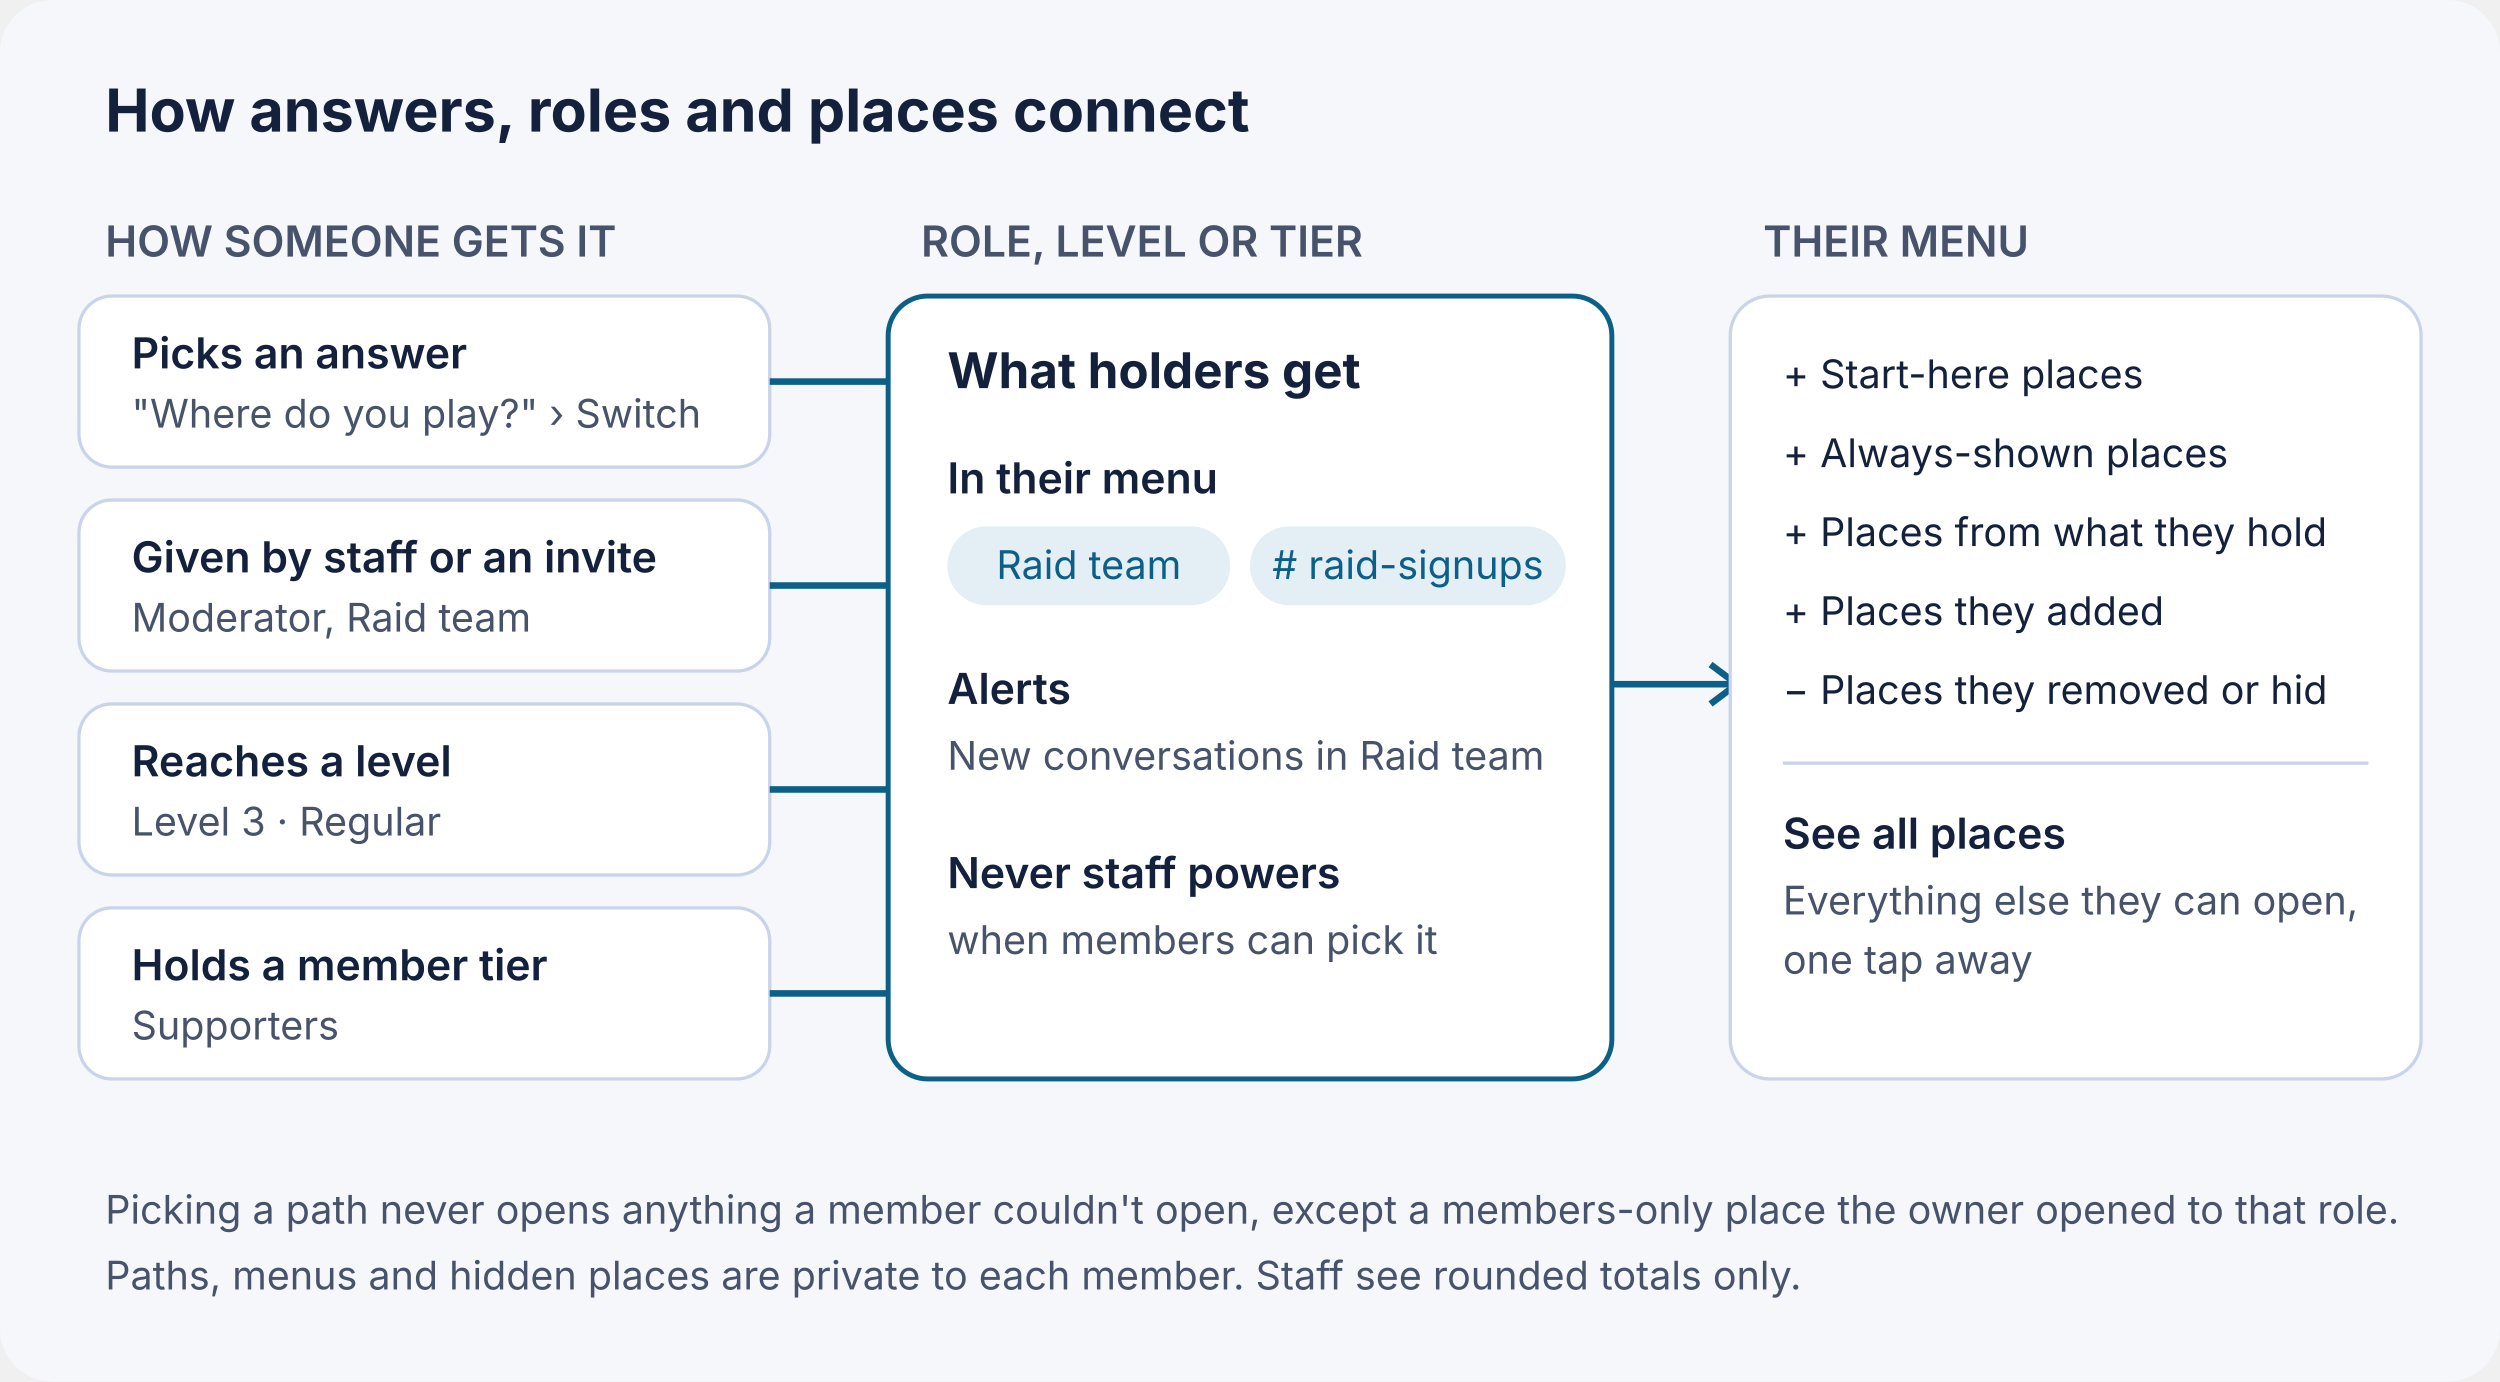
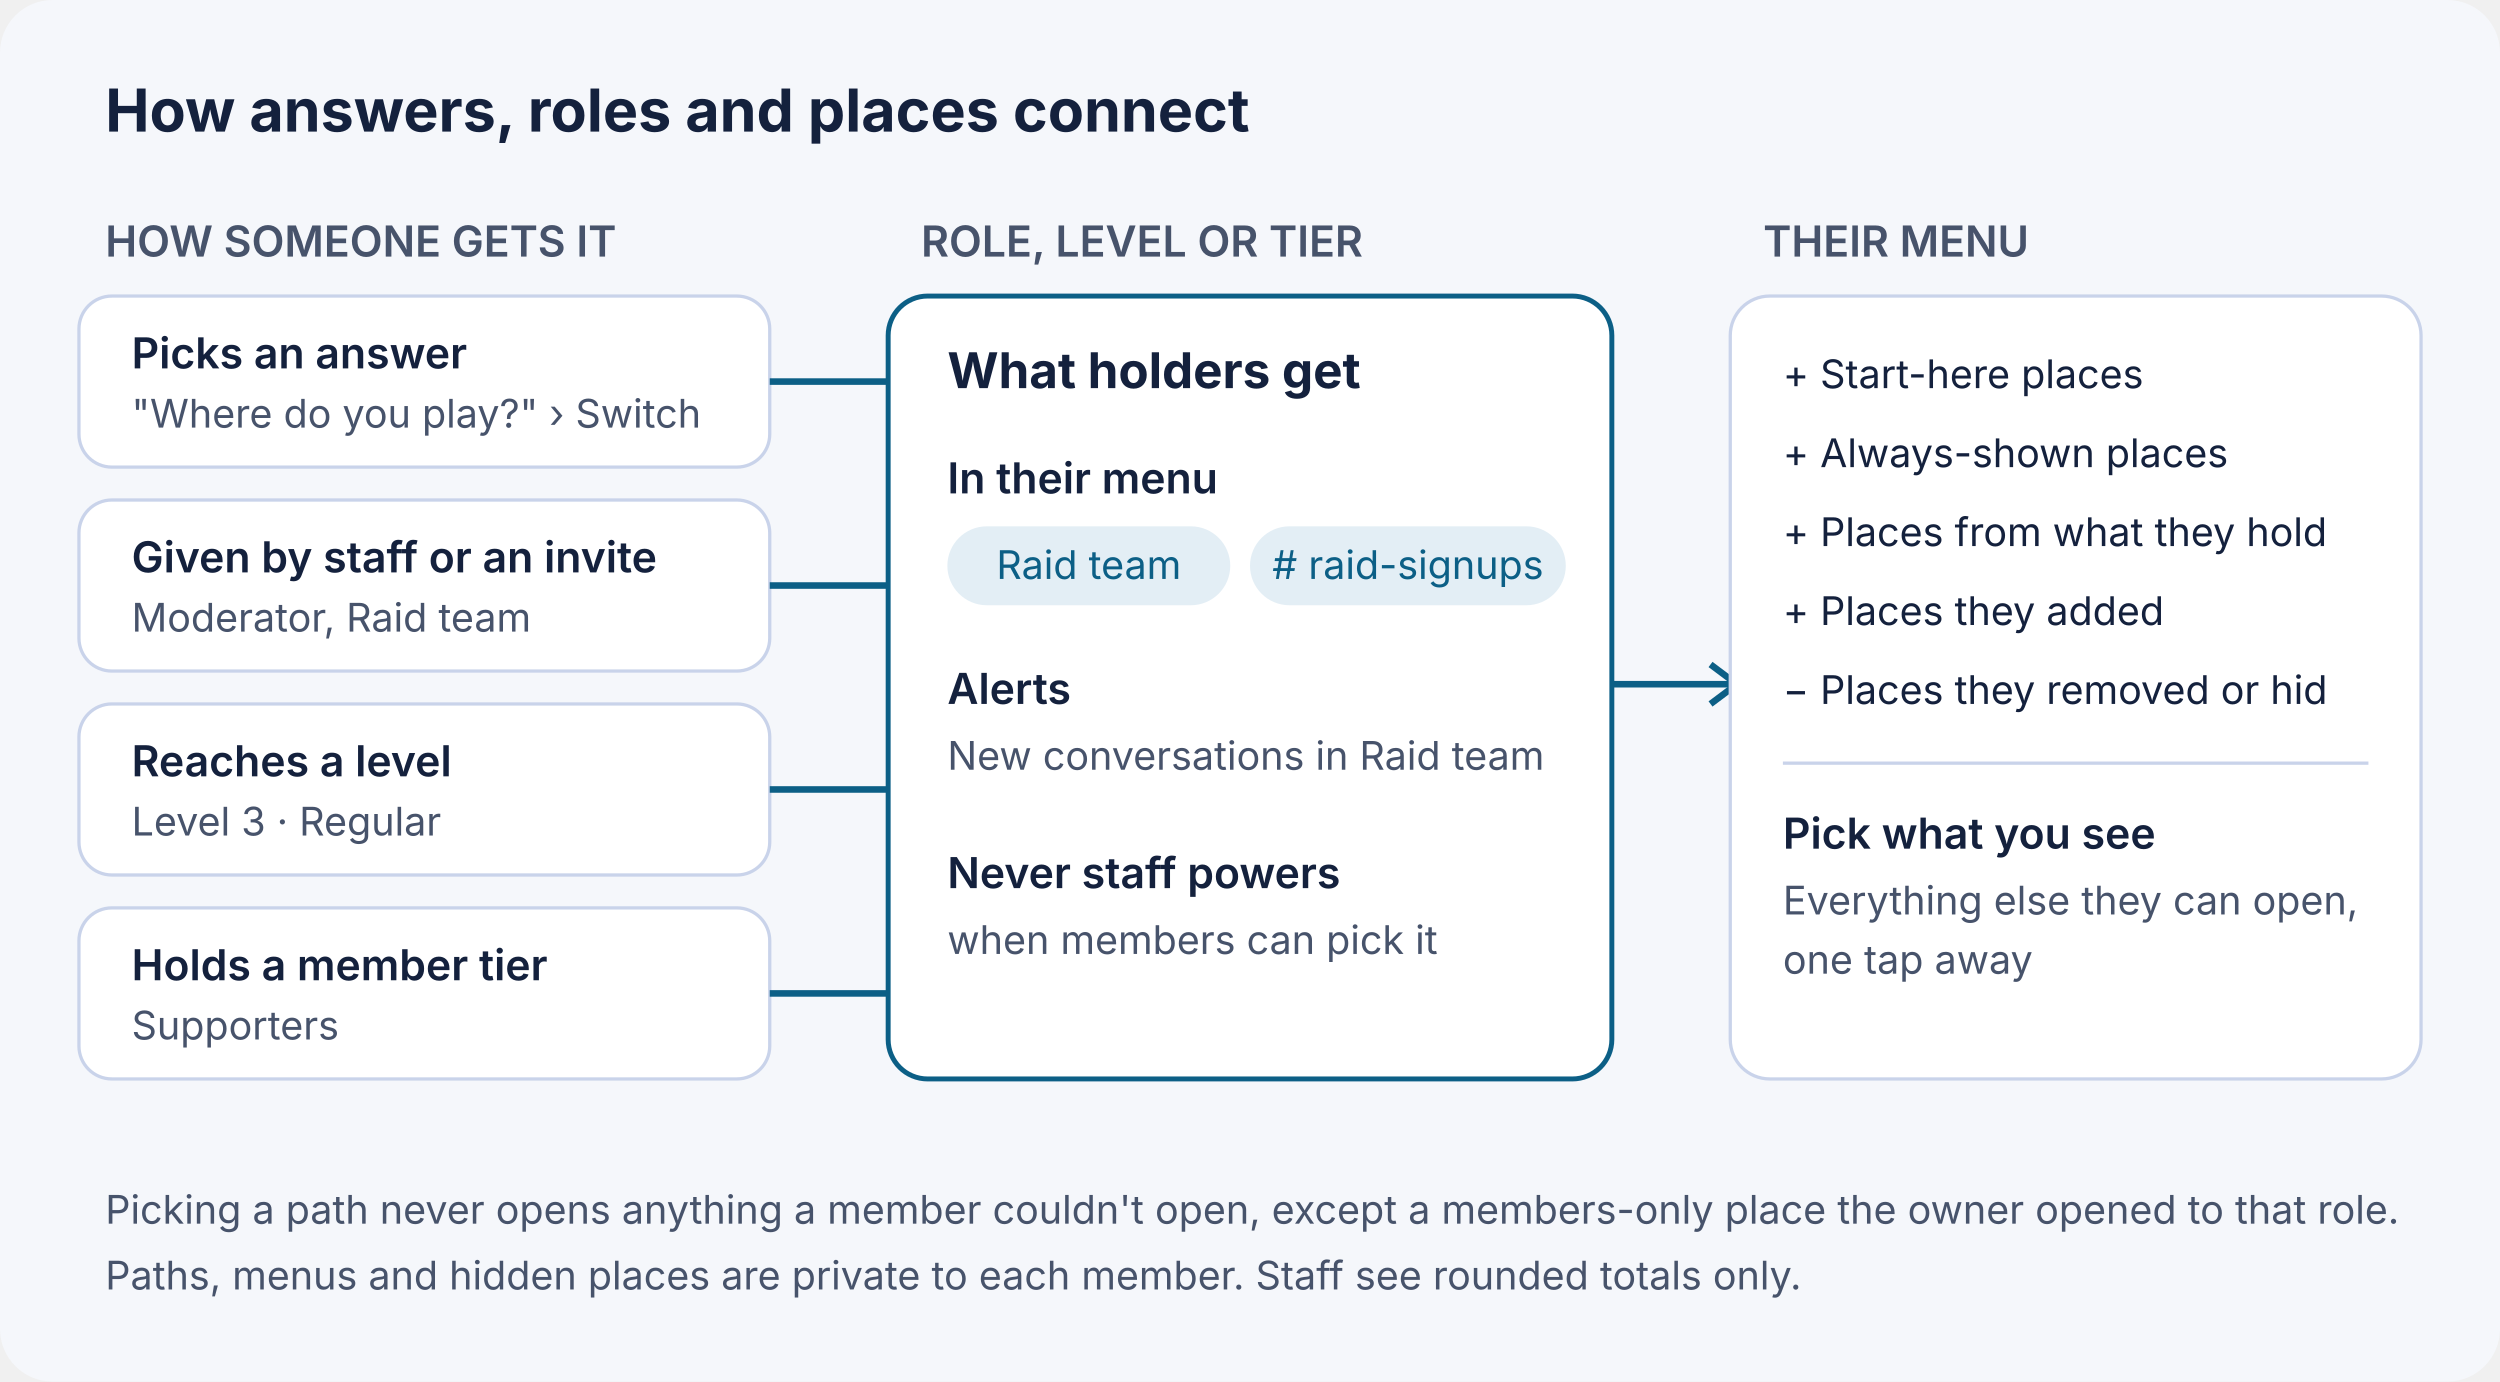
<svg xmlns="http://www.w3.org/2000/svg" viewBox="0 0 760 420" role="img" aria-labelledby="t d" font-family="Inter, system-ui, sans-serif">
  <rect width="760" height="420" rx="16" fill="#F5F7FB" />
  <text x="32" y="40" fill="#14213D" font-size="18" font-weight="700">How answers, roles and places connect</text>
  <text x="32" y="78" fill="#47536B" font-size="13" font-weight="600">HOW SOMEONE GETS IT</text>
  <g font-size="13" fill="#14213D">
    <rect x="24" y="90" width="210" height="52" rx="10" fill="#fff" stroke="#C9D3EA" />
    <text x="40" y="112" font-weight="600">Picks an answer</text>
    <text x="40" y="130" fill="#47536B" font-size="12">"Where do you play?" › Switch</text>
    <rect x="24" y="152" width="210" height="52" rx="10" fill="#fff" stroke="#C9D3EA" />
    <text x="40" y="174" font-weight="600">Given by staff or an invite</text>
    <text x="40" y="192" fill="#47536B" font-size="12">Moderator, Raid team</text>
    <rect x="24" y="214" width="210" height="52" rx="10" fill="#fff" stroke="#C9D3EA" />
    <text x="40" y="236" font-weight="600">Reaches a level</text>
    <text x="40" y="254" fill="#47536B" font-size="12">Level 3 · Regular</text>
    <rect x="24" y="276" width="210" height="52" rx="10" fill="#fff" stroke="#C9D3EA" />
    <text x="40" y="298" font-weight="600">Holds a member tier</text>
    <text x="40" y="316" fill="#47536B" font-size="12">Supporters</text>
  </g>
  <g stroke="#0C5F86" stroke-width="2" fill="none">
    <path d="M234 116h36" />
    <path d="M234 178h36" />
    <path d="M234 240h36" />
    <path d="M234 302h36" />
    <path d="M490 208h36" />
    <path d="M520 202l8 6-8 6" />
  </g>
  <text x="280" y="78" fill="#47536B" font-size="13" font-weight="600">ROLE, LEVEL OR TIER</text>
  <rect x="270" y="90" width="220" height="238" rx="12" fill="#fff" stroke="#0C5F86" stroke-width="1.5" />
  <text x="288" y="118" fill="#14213D" font-size="15" font-weight="700">What holders get</text>
  <text x="288" y="150" fill="#14213D" font-size="13" font-weight="600">In their menu</text>
  <rect x="288" y="160" width="86" height="24" rx="12" fill="#E3EEF5" />
  <text x="331" y="176" fill="#0C5F86" font-size="12" text-anchor="middle">Raid team</text>
  <rect x="380" y="160" width="96" height="24" rx="12" fill="#E3EEF5" />
  <text x="428" y="176" fill="#0C5F86" font-size="12" text-anchor="middle"># raid-signups</text>
  <text x="288" y="214" fill="#14213D" font-size="13" font-weight="600">Alerts</text>
  <text x="288" y="234" fill="#47536B" font-size="12">New conversations in Raid team</text>
  <text x="288" y="270" fill="#14213D" font-size="13" font-weight="600">Never staff powers</text>
  <text x="288" y="290" fill="#47536B" font-size="12">when members can pick it</text>
  <text x="536" y="78" fill="#47536B" font-size="13" font-weight="600">THEIR MENU</text>
  <rect x="526" y="90" width="210" height="238" rx="12" fill="#fff" stroke="#C9D3EA" />
  <g font-size="12" fill="#14213D">
    <text x="542" y="118">+ Start-here places</text>
    <text x="542" y="142">+ Always-shown places</text>
    <text x="542" y="166">+ Places from what they hold</text>
    <text x="542" y="190">+ Places they added</text>
    <text x="542" y="214">− Places they removed or hid</text>
  </g>
  <line x1="542" y1="232" x2="720" y2="232" stroke="#C9D3EA" />
-   <text x="542" y="258" fill="#14213D" font-size="13" font-weight="600">See all places</text>
+   <text x="542" y="258" fill="#14213D" font-size="13" font-weight="600">Pick what you see</text>
  <text x="542" y="278" fill="#47536B" font-size="12">Everything else they can open,</text>
  <text x="542" y="296" fill="#47536B" font-size="12">one tap away</text>
  <text x="32" y="372" fill="#47536B" font-size="12">Picking a path never opens anything a member couldn't open, except a members-only place the owner opened to that role.</text>
  <text x="32" y="392" fill="#47536B" font-size="12">Paths, menus and hidden places are private to each member. Staff see rounded totals only.</text>
</svg>
